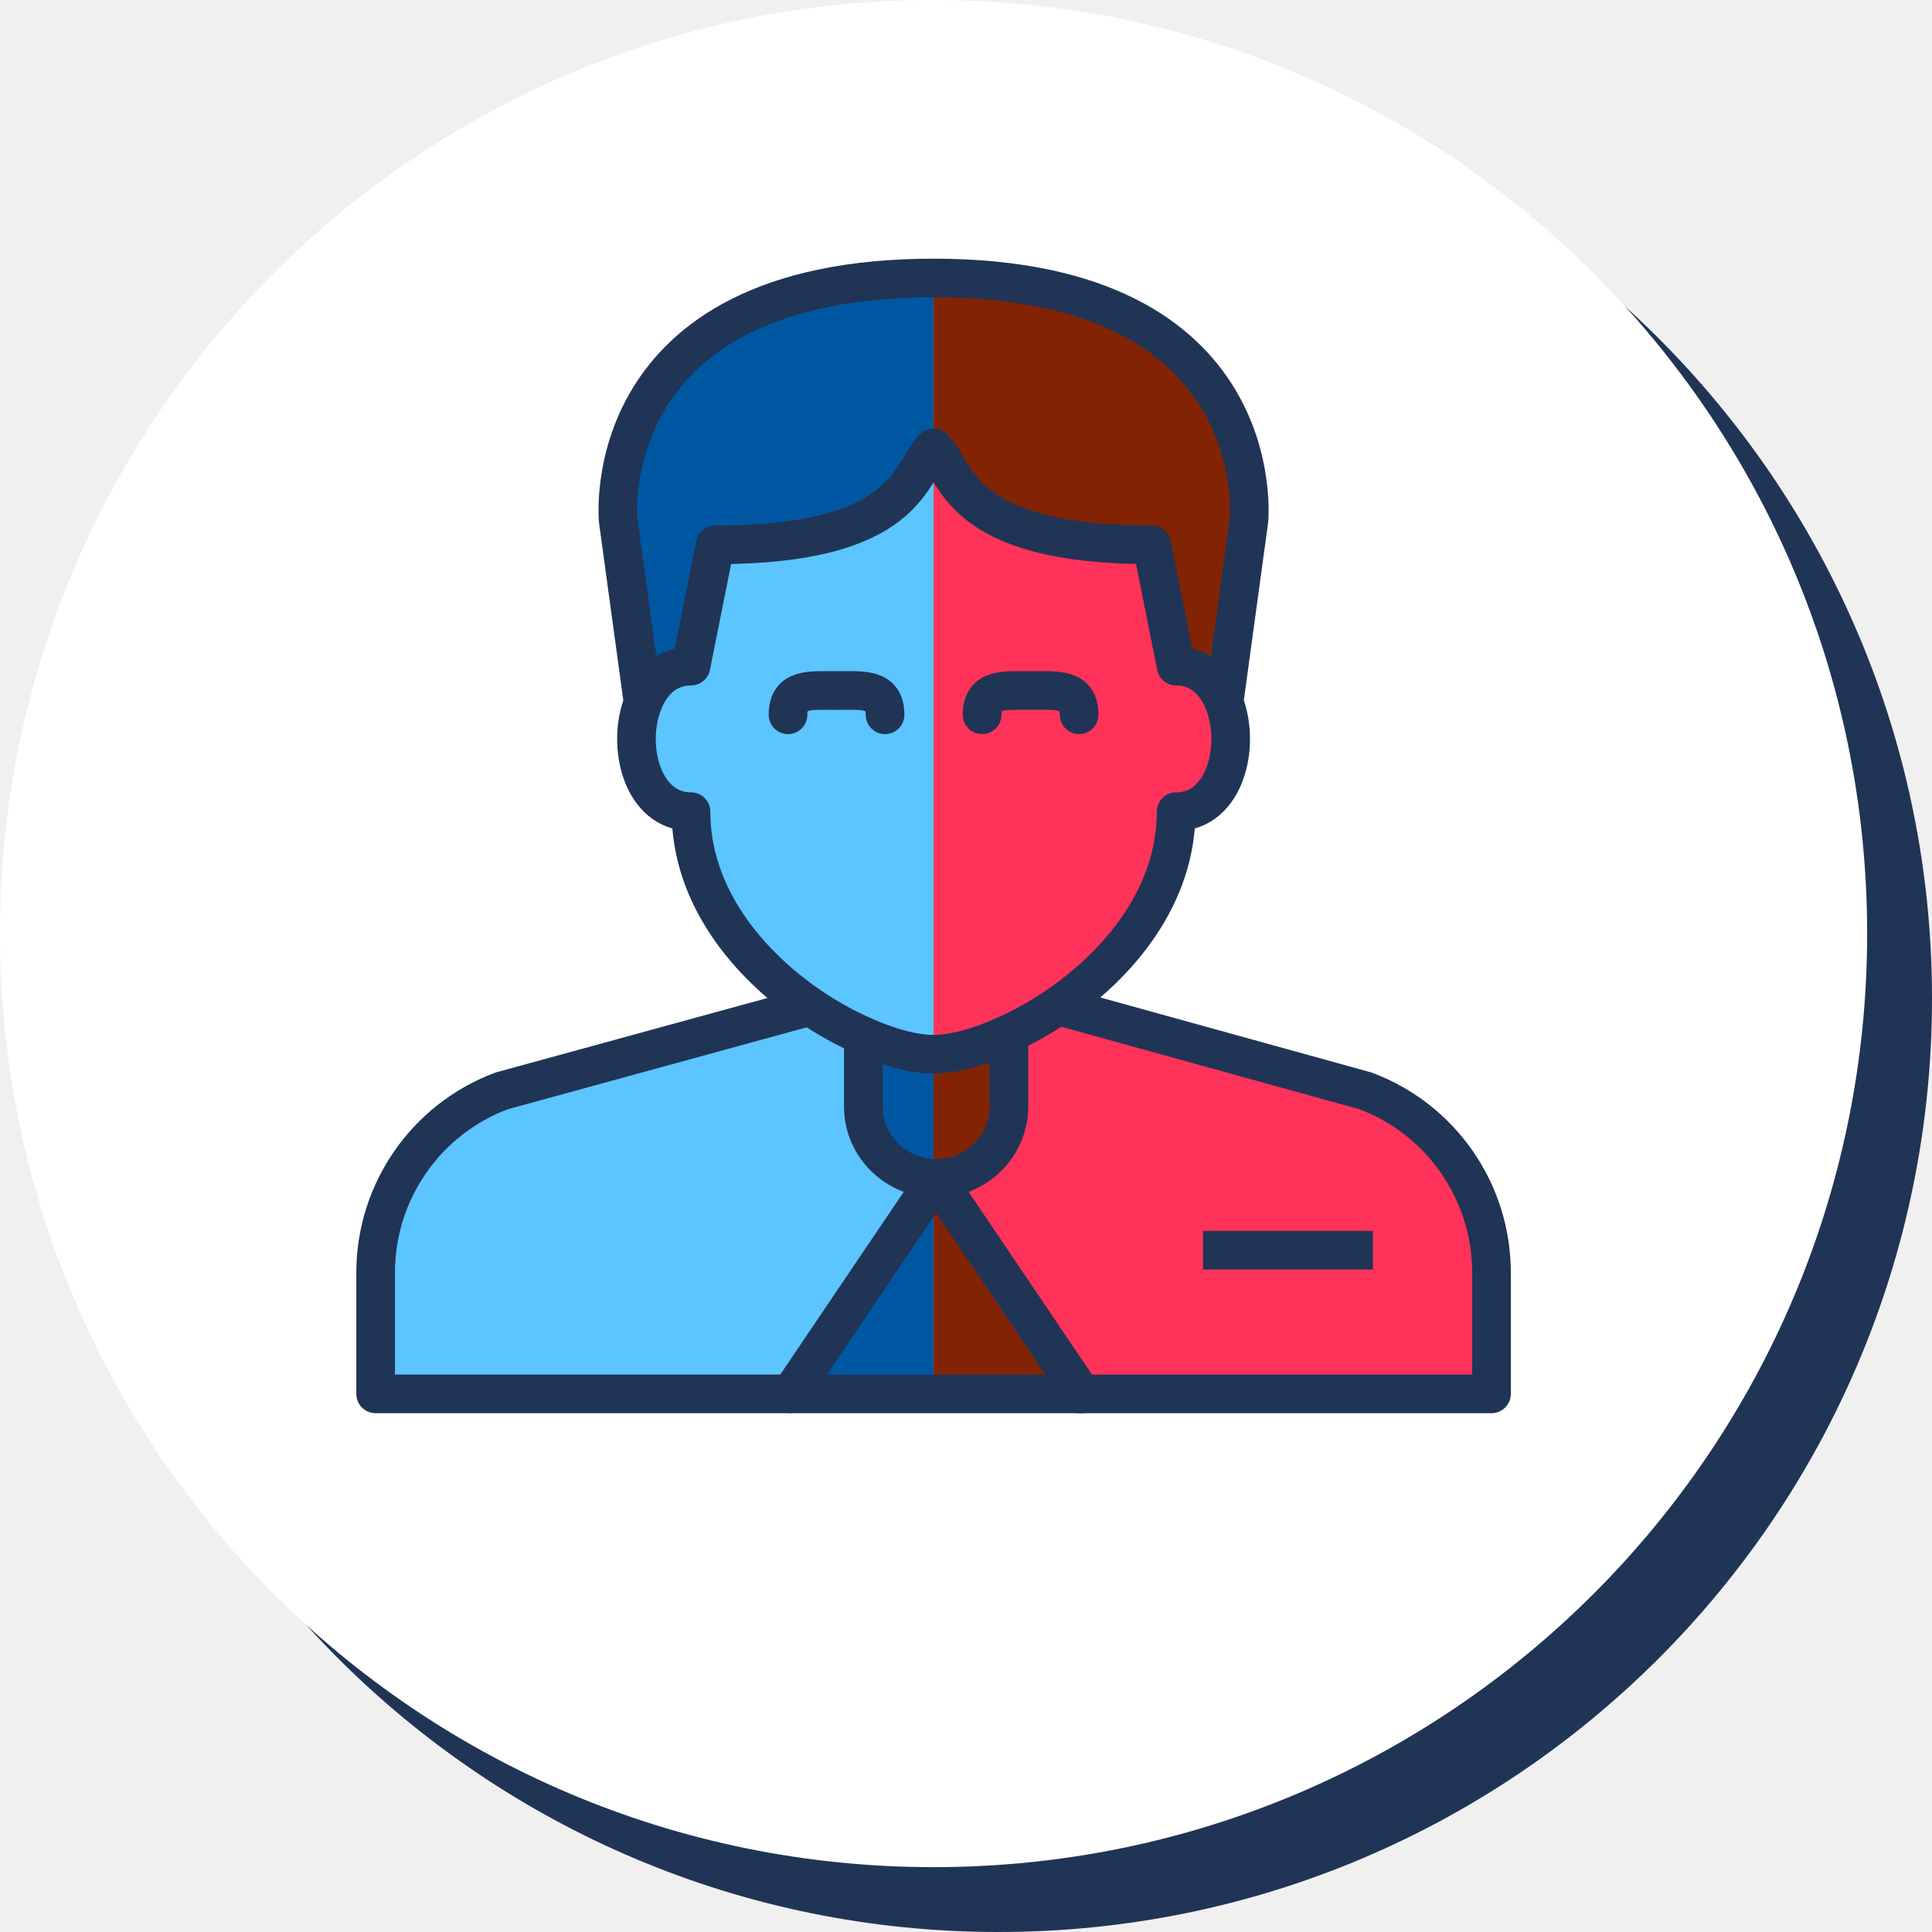
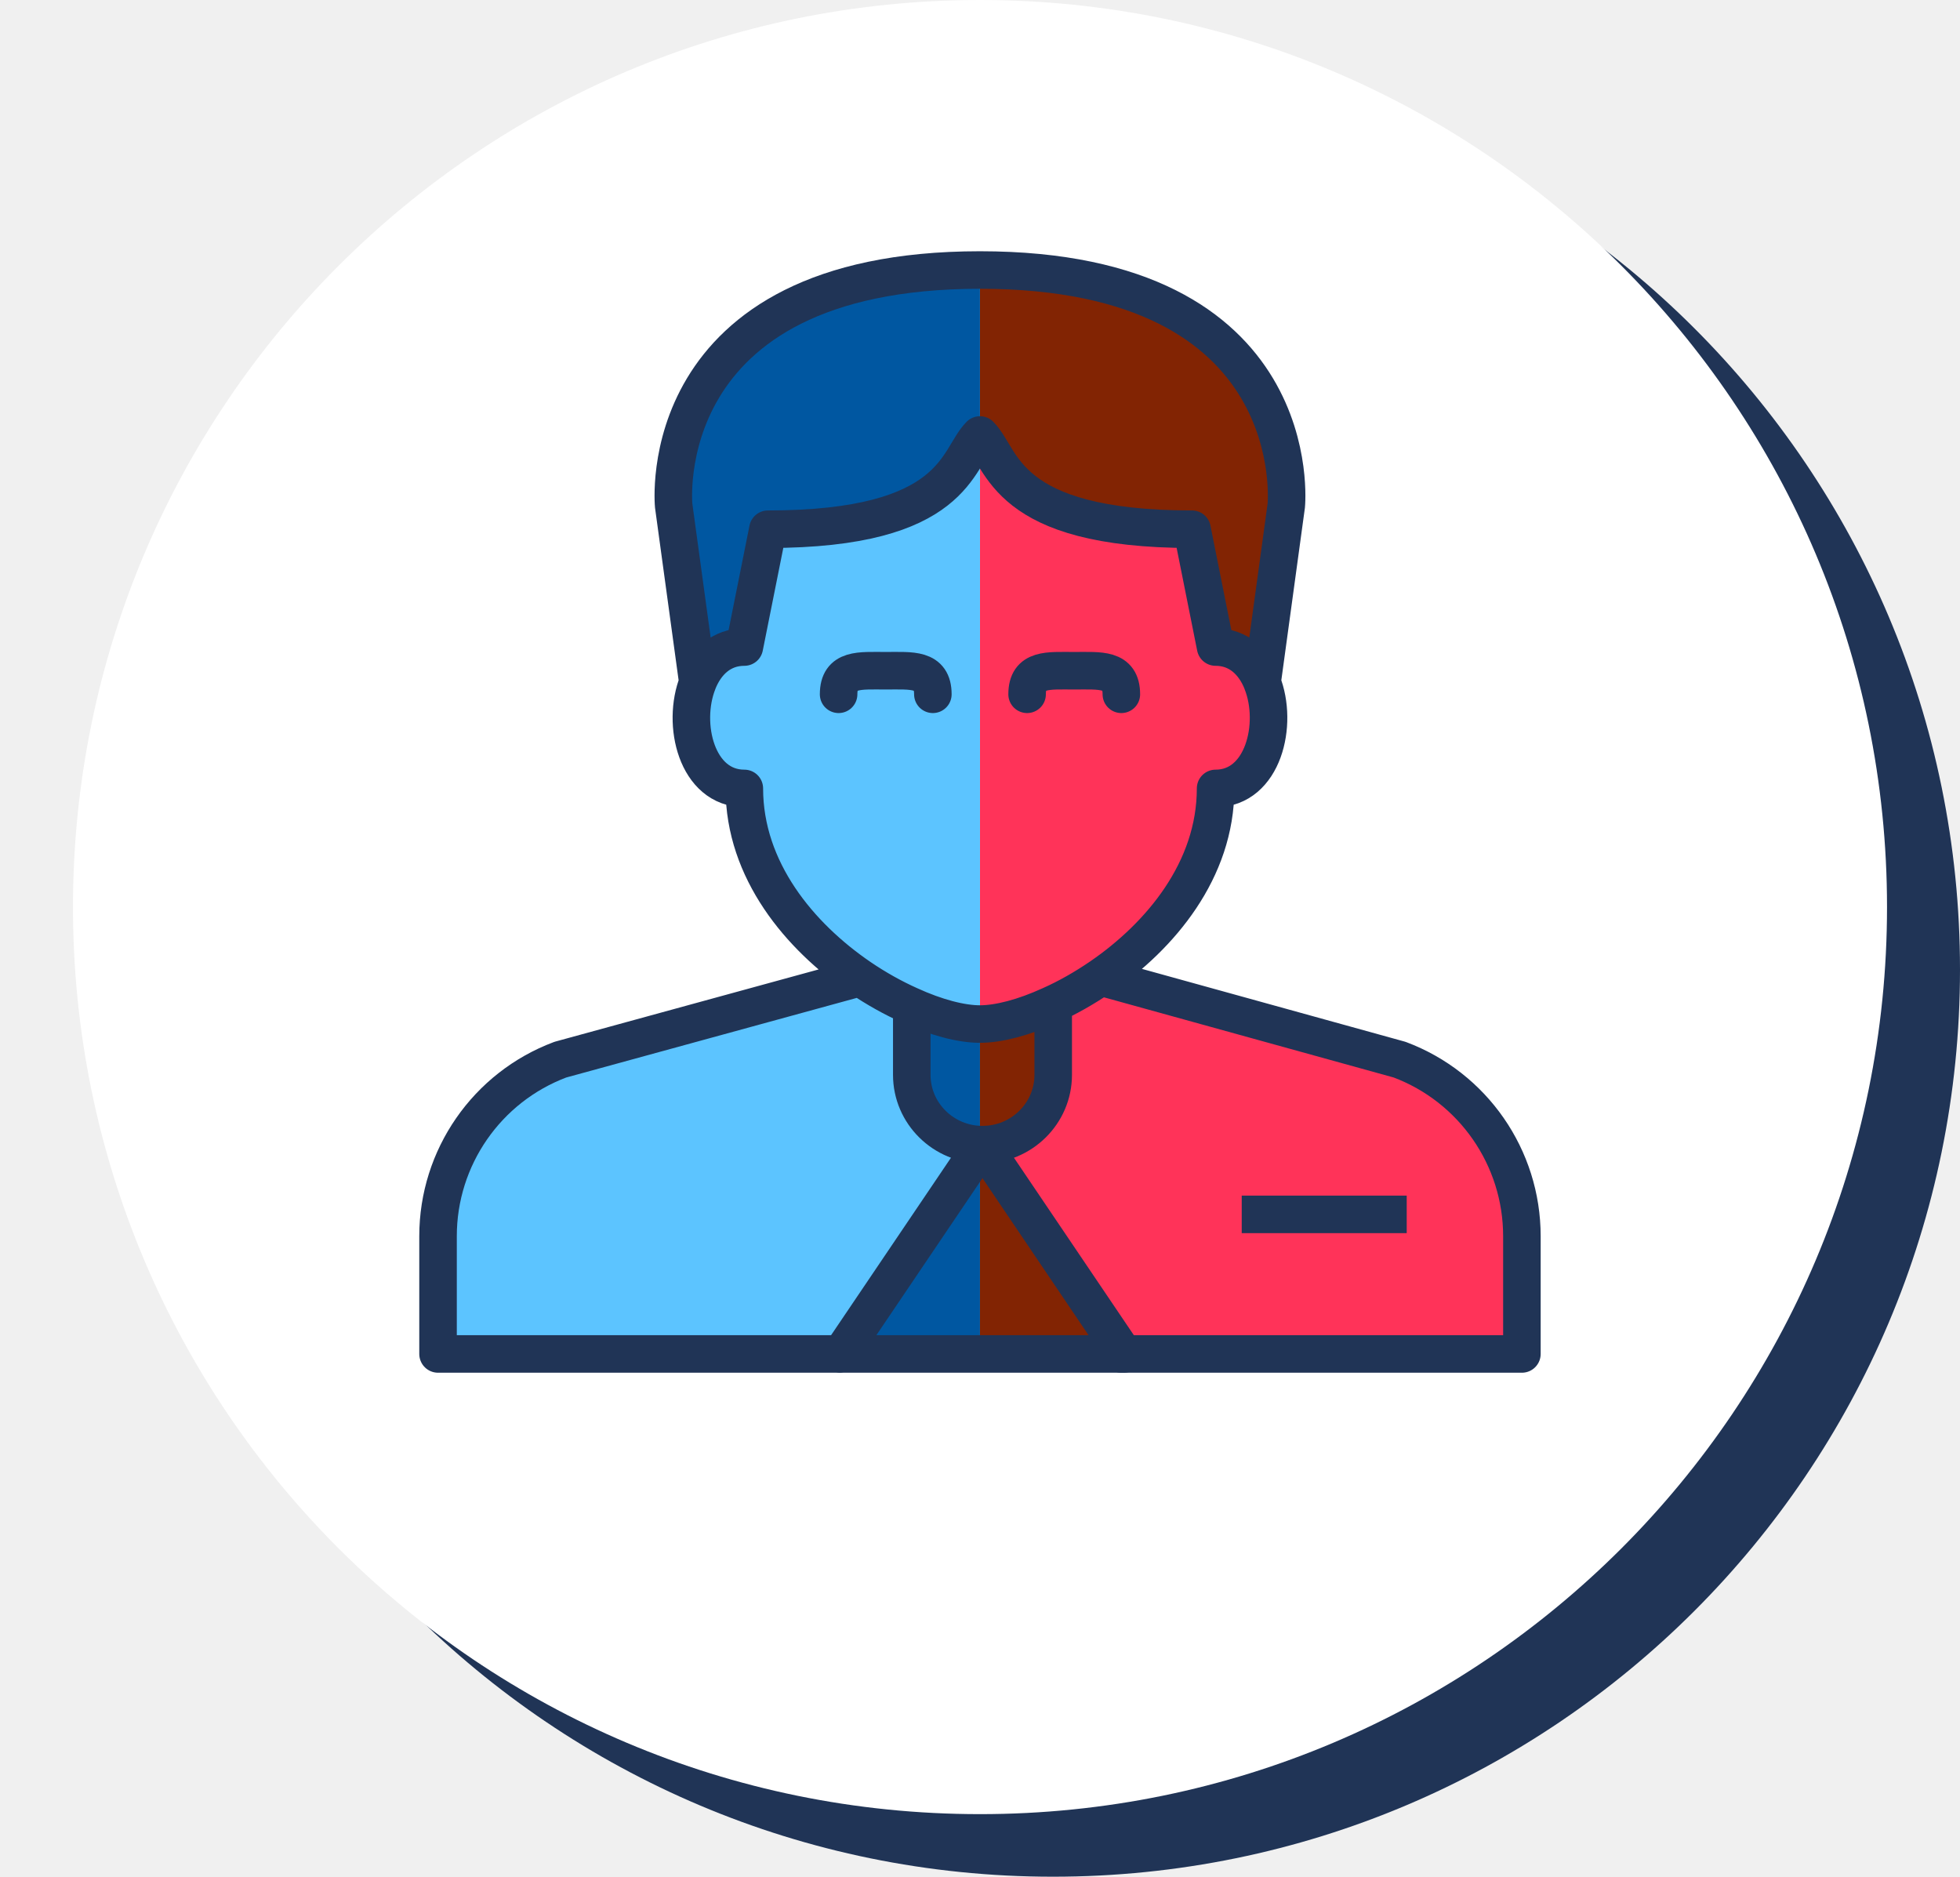
- <svg xmlns="http://www.w3.org/2000/svg" version="1.1" id="Calque_1" x="0px" y="0px" width="90px" height="90px" viewBox="0 0 90 90" enable-background="new 0 0 90 90" xml:space="preserve">
-   <path fill="#203456" d="M46.512,90C70.529,90,90,70.529,90,46.512c0-24.02-19.471-43.491-43.488-43.491  c-24.019,0-43.49,19.471-43.49,43.491C3.022,70.529,22.493,90,46.512,90" />
-   <path fill="#FFFFFF" d="M43.49,86.979c24.018,0,43.489-19.471,43.489-43.489C86.979,19.47,67.508,0,43.49,0  C19.471,0,0,19.47,0,43.489C0,67.508,19.471,86.979,43.49,86.979" />
+ <svg xmlns="http://www.w3.org/2000/svg" version="1.1" id="Calque_1" x="0px" y="0px" width="94px" height="90px" viewBox="0 0 94 90" enable-background="new 0 0 94 90" xml:space="preserve">
+   <path fill="#203456" d="M50.499,90C74.522,90,94,70.524,94,46.5S74.522,3,50.499,3C26.476,3,7,22.476,7,46.5S26.476,90,50.499,90" />
+   <path fill="#FFFFFF" d="M46.999,87C71.025,87,90.5,67.524,90.5,43.5S71.025,0,46.999,0C22.976,0,3.5,19.476,3.5,43.5  S22.976,87,46.999,87" />
  <g id="icon_face">
-     <path fill="#5CC4FF" d="M37.703,46.928c0.789,0.541,1.603,0.99,2.376,1.336v3.186c0,1.881,1.528,3.408,3.41,3.408l-6.821,10.234   H17.339v-5.686c0-3.791,2.353-7.186,5.9-8.516L37.703,46.928z" />
-     <path fill="#FF3359" d="M69.641,59.406v5.686h-19.33L43.49,54.859c1.881,0,3.411-1.529,3.411-3.412v-3.184   c0.791-0.352,1.607-0.813,2.416-1.363l14.422,3.99C67.285,52.221,69.641,55.615,69.641,59.406" />
-     <polygon fill="#0057A1" points="43.49,54.859 43.49,65.092 36.667,65.092  " />
-     <path fill="#0057A1" d="M40.079,48.264c1.302,0.598,2.513,0.91,3.411,0.91v5.684c-1.882,0-3.411-1.527-3.411-3.408V48.264z" />
-     <polygon fill="#822403" points="43.49,54.859 50.311,65.092 43.49,65.092  " />
-     <path fill="#822403" d="M46.9,48.264v3.186c0,1.881-1.529,3.408-3.412,3.408v-5.684C44.387,49.174,45.598,48.861,46.9,48.264" />
-     <path fill="#FF3359" d="M43.49,48.889V20.75c1.137,1.137,1.137,4.548,10.233,4.548l1.137,5.685c1.107,0,1.859,0.722,2.244,1.699   v0.006c0.803,2.018,0.053,5.117-2.244,5.117c0,3.933-2.648,7.111-5.543,9.096c-0.807,0.551-1.627,1.012-2.416,1.363   c-1.302,0.598-2.513,0.91-3.411,0.91V48.889z" />
-     <path fill="#822403" d="M43.49,12.791c15.918,0,14.78,11.37,14.78,11.37l-1.166,8.521c-0.385-0.977-1.137-1.699-2.244-1.699   l-1.137-5.685c-9.096,0-9.096-3.411-10.233-4.548V12.791z" />
-     <path fill="#0057A1" d="M29.875,32.682l-1.165-8.522c0,0-1.138-11.369,14.779-11.369v7.958c-1.137,1.137-1.137,4.548-10.231,4.548   l-1.138,5.685C31.011,30.982,30.261,31.704,29.875,32.682" />
-     <path fill="#5CC4FF" d="M40.079,48.264c-0.773-0.346-1.586-0.795-2.376-1.336c-2.911-1.984-5.583-5.173-5.583-9.124   c-2.297,0-3.047-3.098-2.245-5.117v-0.005c0.386-0.978,1.137-1.7,2.245-1.7l1.137-5.685c9.096,0,9.096-3.411,10.233-4.548v28.14   v0.285C42.591,49.174,41.38,48.861,40.079,48.264" />
-     <path fill="none" stroke="#203456" stroke-width="1.8" stroke-linecap="round" stroke-linejoin="round" stroke-miterlimit="10" d="   M45.75,33.297c0-1.249,1.012-1.13,2.26-1.13s2.26-0.119,2.26,1.13 M36.709,33.297c0-1.249,1.011-1.13,2.26-1.13   s2.26-0.119,2.26,1.13 M37.737,46.881l-14.374,3.938c-3.524,1.322-5.864,4.695-5.864,8.463v5.65h19.211 M50.27,64.932H69.48v-5.65   c0-3.768-2.34-7.141-5.865-8.463l-14.336-3.967 M57.021,32.726V32.72l1.158-8.469c0,0,1.129-11.301-14.691-11.301   c-15.819,0-14.689,11.301-14.689,11.301l1.158,8.469v0.006 M57.021,32.72c-0.385-0.971-1.131-1.689-2.232-1.689l-1.129-5.65   c-9.041,0-9.041-3.39-10.171-4.52c-1.13,1.13-1.13,4.52-10.17,4.52l-1.13,5.65c-1.102,0-1.848,0.718-2.231,1.689 M29.958,32.726   c-0.797,2.006-0.052,5.085,2.231,5.085c0,3.927,2.655,7.097,5.548,9.07c0.786,0.535,1.595,0.982,2.362,1.326   c1.294,0.594,2.497,0.904,3.39,0.904c0.894,0,2.097-0.311,3.39-0.904c0.787-0.35,1.6-0.809,2.4-1.355   c2.877-1.973,5.51-5.131,5.51-9.041c2.283,0,3.029-3.079,2.232-5.085" />
-     <path fill="none" stroke="#203456" stroke-width="1.8" stroke-linejoin="round" stroke-miterlimit="10" d="M56.043,58.238h7.912    M40.218,48.201v0.223v3.123c0,1.846,1.52,3.346,3.391,3.346S47,53.393,47,51.547v-3.123v-0.223 M43.609,54.893l-6.782,10.039   h6.782h6.782L43.609,54.893z" />
+     <path fill="#5CC4FF" d="M41.212,46.928c0.789,0.54,1.603,0.989,2.376,1.336v3.185c0,1.881,1.528,3.409,3.41,3.409l-6.821,10.233   H20.849v-5.686c0-3.791,2.353-7.185,5.9-8.516L41.212,46.928z" />
+     <path fill="#FF3359" d="M73.149,59.405v5.686H53.82l-6.821-10.232c1.881,0,3.41-1.529,3.41-3.412v-3.183   c0.791-0.353,1.608-0.813,2.417-1.364l14.422,3.99C70.795,52.22,73.149,55.614,73.149,59.405" />
+     <polygon fill="#0057A1" points="46.999,54.858 46.999,65.091 40.177,65.091  " />
+     <path fill="#0057A1" d="M43.588,48.264c1.302,0.597,2.513,0.91,3.411,0.91v5.684c-1.882,0-3.411-1.528-3.411-3.409V48.264z" />
+     <polygon fill="#822403" points="46.999,54.858 53.82,65.091 46.999,65.091  " />
+     <path fill="#822403" d="M50.409,48.264v3.185c0,1.881-1.528,3.409-3.411,3.409v-5.684C47.896,49.174,49.107,48.86,50.409,48.264" />
+     <path fill="#FF3359" d="M46.999,48.889v-28.14c1.137,1.137,1.137,4.548,10.232,4.548l1.137,5.685c1.108,0,1.859,0.722,2.245,1.699   v0.006c0.803,2.018,0.052,5.117-2.245,5.117c0,3.933-2.648,7.111-5.543,9.096c-0.807,0.552-1.626,1.012-2.416,1.364   c-1.302,0.597-2.513,0.909-3.41,0.909V48.889z" />
+     <path fill="#822403" d="M46.999,12.79c15.918,0,14.78,11.37,14.78,11.37l-1.166,8.521c-0.386-0.977-1.137-1.699-2.245-1.699   l-1.137-5.685c-9.096,0-9.096-3.411-10.232-4.548V12.79z" />
+     <path fill="#0057A1" d="M33.384,32.682l-1.165-8.522c0,0-1.138-11.369,14.779-11.369v7.958c-1.137,1.137-1.137,4.548-10.231,4.548   l-1.138,5.685C34.521,30.981,33.771,31.704,33.384,32.682" />
+     <path fill="#5CC4FF" d="M43.588,48.264c-0.773-0.347-1.586-0.796-2.376-1.336c-2.911-1.984-5.583-5.173-5.583-9.124   c-2.297,0-3.047-3.098-2.245-5.117v-0.005c0.386-0.978,1.137-1.7,2.245-1.7l1.137-5.685c9.096,0,9.096-3.411,10.233-4.548v28.14   v0.285C46.101,49.174,44.89,48.86,43.588,48.264" />
+     <path fill="none" stroke="#203456" stroke-width="1.8" stroke-linecap="round" stroke-linejoin="round" stroke-miterlimit="10" d="   M49.259,33.296c0-1.249,1.012-1.13,2.26-1.13c1.249,0,2.26-0.119,2.26,1.13 M40.219,33.296c0-1.249,1.011-1.13,2.26-1.13   s2.26-0.119,2.26,1.13 M41.246,46.88l-14.374,3.938c-3.524,1.322-5.864,4.695-5.864,8.464v5.649h19.211 M53.778,64.931h19.211   v-5.649c0-3.769-2.339-7.142-5.864-8.464l-14.336-3.967 M60.53,32.725v-0.006l1.158-8.469c0,0,1.13-11.301-14.69-11.301   c-15.819,0-14.689,11.301-14.689,11.301l1.158,8.469v0.006 M60.53,32.719c-0.384-0.971-1.13-1.689-2.231-1.689l-1.13-5.65   c-9.04,0-9.04-3.39-10.171-4.52c-1.13,1.13-1.13,4.52-10.17,4.52l-1.13,5.65c-1.102,0-1.848,0.718-2.231,1.689 M33.467,32.725   c-0.797,2.006-0.052,5.085,2.231,5.085c0,3.927,2.655,7.097,5.548,9.07c0.786,0.535,1.595,0.982,2.362,1.326   c1.294,0.594,2.497,0.904,3.39,0.904c0.894,0,2.097-0.311,3.391-0.904c0.786-0.35,1.599-0.808,2.4-1.355   c2.876-1.972,5.51-5.13,5.51-9.041c2.282,0,3.028-3.079,2.231-5.085" />
+     <path fill="none" stroke="#203456" stroke-width="1.8" stroke-linejoin="round" stroke-miterlimit="10" d="M59.552,58.238h7.913    M43.728,48.2v0.223v3.123c0,1.847,1.52,3.347,3.391,3.347s3.392-1.5,3.392-3.347v-3.123V48.2 M47.118,54.893l-6.782,10.038h6.782   H53.9L47.118,54.893z" />
  </g>
</svg>
